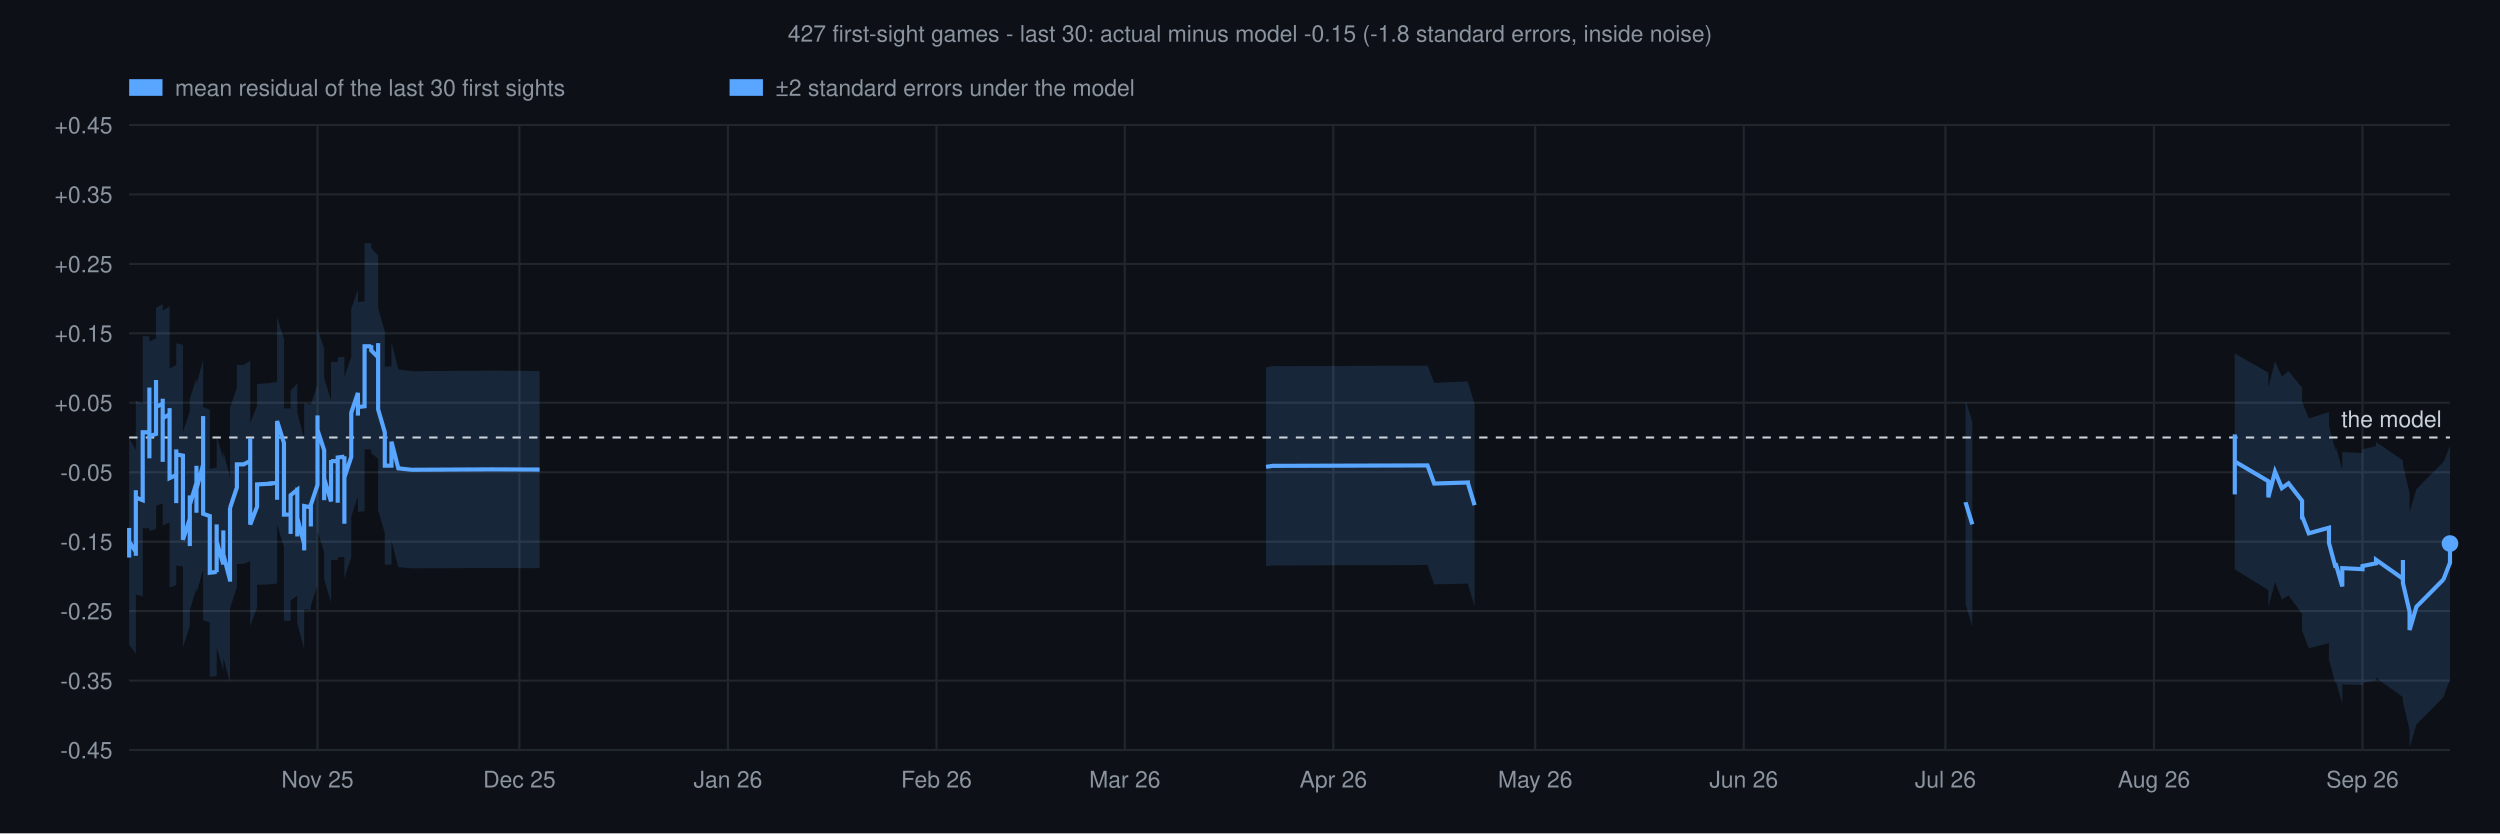
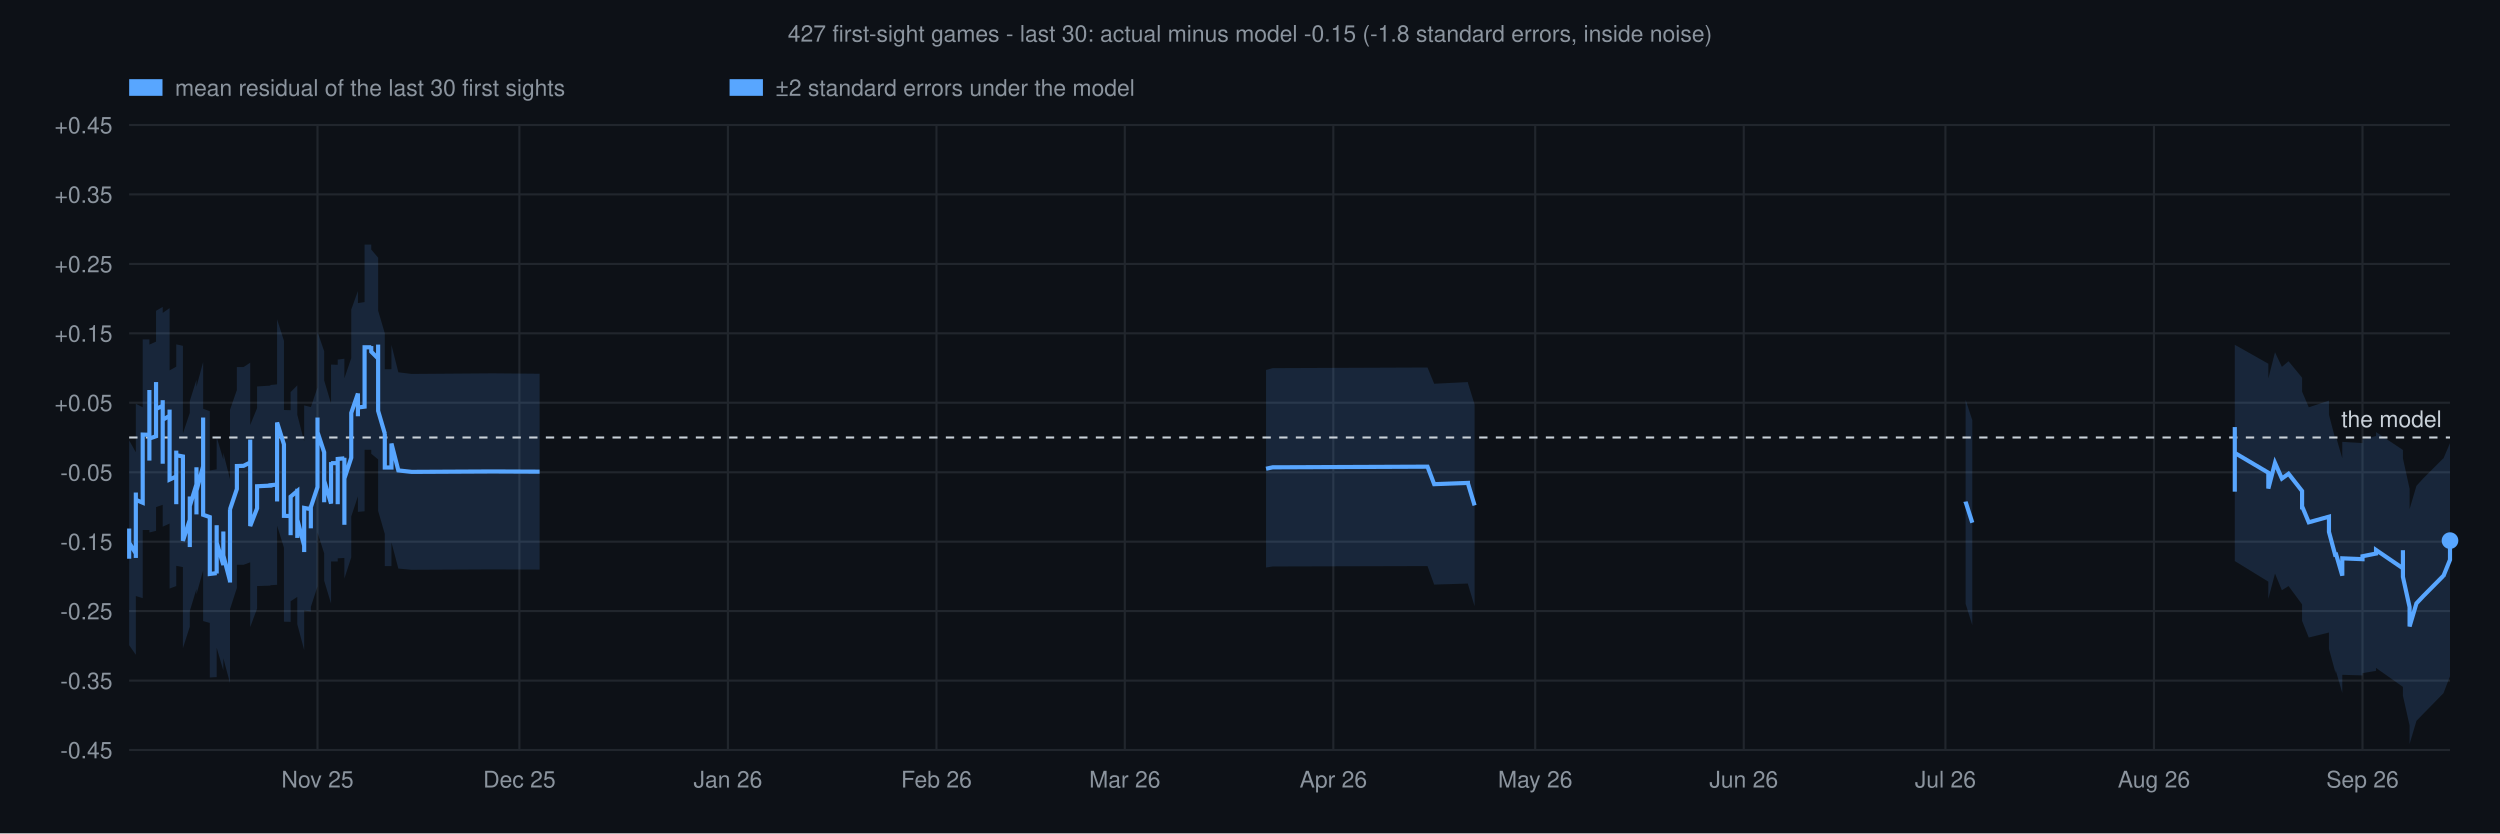
<svg xmlns="http://www.w3.org/2000/svg" viewBox="0 0 1200 400" font-family="Helvetica,sans-serif">
  <rect width="1200" height="400" fill="#0d1117" />
  <text x="600" y="20" text-anchor="middle" font-size="11" fill="#8b949e">427 first-sight games - last 30: actual minus model -0.15 (-1.8 standard errors, inside noise)</text>
  <rect x="62.0" y="38" width="16" height="8" fill="#58a6ff" fill-opacity="1" />
  <text x="84.0" y="46" font-size="11" fill="#8b949e">mean residual of the last 30 first sights</text>
  <rect x="350.2" y="38" width="16" height="8" fill="#58a6ff" fill-opacity="1" />
  <text x="372.2" y="46" font-size="11" fill="#8b949e">±2 standard errors under the model</text>
  <line x1="62" y1="360.0" x2="1176" y2="360.0" stroke="#21262d" stroke-width="1" />
  <text x="54" y="364.0" text-anchor="end" font-size="11" fill="#8b949e">-0.45</text>
  <line x1="62" y1="326.7" x2="1176" y2="326.7" stroke="#21262d" stroke-width="1" />
  <text x="54" y="330.7" text-anchor="end" font-size="11" fill="#8b949e">-0.35</text>
  <line x1="62" y1="293.3" x2="1176" y2="293.3" stroke="#21262d" stroke-width="1" />
  <text x="54" y="297.3" text-anchor="end" font-size="11" fill="#8b949e">-0.25</text>
  <line x1="62" y1="260.0" x2="1176" y2="260.0" stroke="#21262d" stroke-width="1" />
  <text x="54" y="264.0" text-anchor="end" font-size="11" fill="#8b949e">-0.15</text>
  <line x1="62" y1="226.7" x2="1176" y2="226.7" stroke="#21262d" stroke-width="1" />
  <text x="54" y="230.7" text-anchor="end" font-size="11" fill="#8b949e">-0.05</text>
  <line x1="62" y1="193.3" x2="1176" y2="193.3" stroke="#21262d" stroke-width="1" />
  <text x="54" y="197.3" text-anchor="end" font-size="11" fill="#8b949e">+0.05</text>
  <line x1="62" y1="160.0" x2="1176" y2="160.0" stroke="#21262d" stroke-width="1" />
  <text x="54" y="164.0" text-anchor="end" font-size="11" fill="#8b949e">+0.15</text>
  <line x1="62" y1="126.7" x2="1176" y2="126.7" stroke="#21262d" stroke-width="1" />
  <text x="54" y="130.7" text-anchor="end" font-size="11" fill="#8b949e">+0.25</text>
  <line x1="62" y1="93.3" x2="1176" y2="93.3" stroke="#21262d" stroke-width="1" />
  <text x="54" y="97.3" text-anchor="end" font-size="11" fill="#8b949e">+0.35</text>
  <line x1="62" y1="60.0" x2="1176" y2="60.0" stroke="#21262d" stroke-width="1" />
  <text x="54" y="64.0" text-anchor="end" font-size="11" fill="#8b949e">+0.45</text>
  <line x1="152.4" y1="60" x2="152.4" y2="360" stroke="#21262d" stroke-width="1" />
  <text x="152.4" y="378" text-anchor="middle" font-size="11" fill="#8b949e">Nov 25</text>
  <line x1="249.3" y1="60" x2="249.3" y2="360" stroke="#21262d" stroke-width="1" />
  <text x="249.3" y="378" text-anchor="middle" font-size="11" fill="#8b949e">Dec 25</text>
  <line x1="349.4" y1="60" x2="349.4" y2="360" stroke="#21262d" stroke-width="1" />
  <text x="349.4" y="378" text-anchor="middle" font-size="11" fill="#8b949e">Jan 26</text>
  <line x1="449.5" y1="60" x2="449.5" y2="360" stroke="#21262d" stroke-width="1" />
  <text x="449.5" y="378" text-anchor="middle" font-size="11" fill="#8b949e">Feb 26</text>
  <line x1="539.9" y1="60" x2="539.9" y2="360" stroke="#21262d" stroke-width="1" />
  <text x="539.9" y="378" text-anchor="middle" font-size="11" fill="#8b949e">Mar 26</text>
  <line x1="640.0" y1="60" x2="640.0" y2="360" stroke="#21262d" stroke-width="1" />
  <text x="640.0" y="378" text-anchor="middle" font-size="11" fill="#8b949e">Apr 26</text>
  <line x1="736.9" y1="60" x2="736.9" y2="360" stroke="#21262d" stroke-width="1" />
  <text x="736.9" y="378" text-anchor="middle" font-size="11" fill="#8b949e">May 26</text>
  <line x1="837.0" y1="60" x2="837.0" y2="360" stroke="#21262d" stroke-width="1" />
  <text x="837.0" y="378" text-anchor="middle" font-size="11" fill="#8b949e">Jun 26</text>
  <line x1="933.8" y1="60" x2="933.8" y2="360" stroke="#21262d" stroke-width="1" />
  <text x="933.8" y="378" text-anchor="middle" font-size="11" fill="#8b949e">Jul 26</text>
  <line x1="1033.9" y1="60" x2="1033.9" y2="360" stroke="#21262d" stroke-width="1" />
  <text x="1033.9" y="378" text-anchor="middle" font-size="11" fill="#8b949e">Aug 26</text>
  <line x1="1134.0" y1="60" x2="1134.0" y2="360" stroke="#21262d" stroke-width="1" />
  <text x="1134.0" y="378" text-anchor="middle" font-size="11" fill="#8b949e">Sep 26</text>
-   <polygon points="62.0,201.3 62.0,214.9 62.0,206.0 62.0,207.9 62.0,213.2 62.0,217.7 62.0,210.5 65.2,216.0 65.2,217.3 65.2,209.7 65.2,199.0 65.2,202.2 65.2,209.1 65.2,208.5 65.2,218.8 65.2,207.8 65.2,197.0 65.2,187.9 65.2,189.8 65.2,190.1 65.2,192.3 68.5,193.9 68.5,185.1 68.5,173.3 68.5,173.3 68.5,173.3 68.5,173.5 68.5,173.4 68.5,173.0 68.5,172.4 68.5,172.3 68.5,161.4 71.7,161.4 71.7,150.9 71.7,140.1 71.7,140.2 71.7,150.7 71.7,150.0 71.7,149.9 71.7,150.5 71.7,151.8 71.7,152.0 71.7,152.5 71.7,163.8 71.7,153.3 71.7,153.7 71.7,153.5 71.7,153.2 71.7,152.9 71.7,152.8 71.7,141.6 71.7,151.1 71.7,150.9 71.7,151.1 71.7,151.1 71.7,151.1 71.7,151.4 71.7,151.4 71.7,162.6 71.7,162.9 71.7,162.8 71.7,174.2 71.7,174.1 71.7,174.4 71.7,174.1 71.7,174.1 71.7,163.8 71.7,163.9 74.9,162.5 74.9,162.1 74.9,162.1 74.9,162.1 74.9,150.6 74.9,136.3 74.9,135.8 74.9,144.8 74.9,144.6 74.9,141.5 74.9,141.8 74.9,147.2 74.9,147.2 74.9,137.2 74.9,147.8 78.1,146.0 78.1,155.3 78.1,154.2 78.1,163.6 78.1,172.6 78.1,159.3 78.1,157.4 78.1,156.6 78.1,142.8 78.1,140.7 78.1,140.3 78.1,149.2 81.4,147.0 81.4,146.4 81.4,143.5 81.4,155.6 81.4,156.3 81.4,154.2 81.4,153.3 81.4,162.6 81.4,177.0 84.6,175.2 84.6,162.8 84.6,173.2 84.6,176.5 84.6,183.8 84.6,176.5 84.6,175.9 84.6,185.7 84.6,186.3 84.6,188.2 84.6,179.1 84.6,178.2 84.6,164.8 87.8,165.5 87.8,178.5 87.8,191.7 87.8,203.1 87.8,205.1 87.8,207.0 87.8,207.5 91.1,197.5 91.1,199.8 91.1,199.3 91.1,211.0 91.1,200.2 91.1,198.3 91.1,200.3 91.1,200.0 91.1,198.7 91.1,186.3 91.1,188.0 91.1,191.7 94.3,181.4 94.3,181.4 94.3,173.6 94.3,186.0 94.3,196.3 94.3,187.2 94.3,176.0 94.3,175.5 94.3,182.8 94.3,182.8 94.3,195.7 94.3,184.7 97.5,172.8 97.5,161.4 97.5,149.2 97.5,159.0 97.5,169.6 97.5,173.2 97.5,185.3 97.5,194.4 97.5,195.4 100.7,196.7 100.7,207.6 100.7,209.3 100.7,209.2 100.7,210.6 100.7,213.1 100.7,214.5 100.7,225.0 104.0,224.5 104.0,224.7 104.0,223.9 104.0,224.3 104.0,212.4 104.0,201.5 104.0,209.4 107.2,220.2 107.2,220.0 107.2,212.0 107.2,214.2 107.2,205.1 107.2,205.3 107.2,206.4 107.2,216.7 110.4,229.3 110.4,230.2 110.4,219.6 110.4,215.8 110.4,204.7 110.4,195.6 110.4,195.8 113.7,186.2 113.7,175.5 113.7,175.2 116.9,175.2 120.1,173.2 120.1,162.8 120.1,162.9 120.1,162.3 120.1,171.6 120.1,181.4 120.1,191.5 120.1,189.5 120.1,201.6 120.1,203.0 123.4,194.8 123.4,184.0 123.4,184.9 123.4,184.3 129.8,183.9 129.8,183.7 133.0,183.4 133.0,191.0 133.0,177.6 133.0,163.0 133.0,152.4 136.3,162.8 136.3,173.7 136.3,173.0 136.3,171.2 136.3,171.2 136.3,180.3 136.3,183.9 136.3,184.0 136.3,194.9 136.3,196.0 139.5,196.1 139.5,203.7 139.5,205.0 139.5,204.8 139.5,194.5 139.5,196.3 139.5,198.0 139.5,187.4 142.7,184.2 142.7,184.6 142.7,182.8 142.7,193.1 142.7,194.2 142.7,204.9 142.7,205.3 142.7,206.6 142.7,198.1 146.0,210.8 146.0,214.1 146.0,214.4 146.0,204.2 146.0,193.5 149.2,194.3 149.2,196.3 149.2,195.7 149.2,197.0 149.2,204.2 149.2,204.2 149.2,193.3 149.2,194.2 149.2,194.2 152.4,184.7 152.4,173.7 152.4,164.8 152.4,162.5 152.4,151.5 152.4,158.0 155.6,167.3 155.6,181.1 155.6,180.9 155.6,191.6 155.6,181.4 158.9,192.4 158.9,182.3 158.9,182.2 158.9,182.2 158.9,182.8 158.9,173.1 158.9,173.5 158.9,173.7 162.1,173.8 162.1,184.6 162.1,193.2 162.1,192.7 162.1,192.9 162.1,182.3 162.1,171.6 165.3,171.2 165.3,170.9 165.3,171.1 165.3,181.5 165.3,190.9 165.3,190.7 165.3,190.1 165.3,193.0 165.3,203.0 165.3,196.6 165.3,187.9 165.3,184.6 165.3,181.0 168.6,171.3 168.6,170.8 168.6,166.5 168.6,165.6 168.6,165.6 168.6,165.9 168.6,165.8 168.6,166.1 168.6,166.0 168.6,163.6 168.6,163.5 168.6,148.3 171.8,139.1 171.8,139.2 171.8,139.0 171.8,139.0 171.8,149.9 171.8,146.9 171.8,145.1 175.0,144.6 175.0,133.9 175.0,126.5 175.0,127.0 175.0,127.3 175.0,127.0 175.0,116.8 178.2,116.7 178.2,116.1 178.2,119.0 181.5,122.8 181.5,123.8 181.5,124.0 181.5,116.8 181.5,128.2 181.5,127.0 181.5,136.6 181.5,148.1 184.7,159.1 184.7,158.9 184.7,160.8 184.7,160.7 184.7,165.1 184.7,175.9 184.7,176.0 187.9,175.9 187.9,175.6 187.9,164.3 191.2,177.3 197.6,178.2 236.4,177.9 259.0,178.1 259.0,272.7 236.4,272.6 197.6,272.8 191.2,272.2 187.9,259.6 187.9,270.9 187.9,271.0 184.7,271.0 184.7,271.0 184.7,260.0 184.7,256.9 184.7,256.9 184.7,255.7 184.7,255.8 181.5,244.8 181.5,233.5 181.5,223.2 181.5,223.9 181.5,212.6 181.5,220.8 181.5,220.7 181.5,220.2 178.2,217.5 178.2,215.3 178.2,215.7 175.0,215.7 175.0,226.3 175.0,226.4 175.0,226.3 175.0,226.0 175.0,234.6 175.0,245.4 171.8,245.7 171.8,246.8 171.8,249.0 171.8,238.0 171.8,238.0 171.8,238.1 171.8,238.1 168.6,247.9 168.6,262.1 168.6,262.1 168.6,263.6 168.6,263.7 168.6,263.5 168.6,263.6 168.6,263.4 168.6,263.4 168.6,263.9 168.6,267.0 168.6,267.3 165.3,277.5 165.3,280.0 165.3,282.4 165.3,292.1 165.3,299.7 165.3,289.2 165.3,287.3 165.3,287.6 165.3,287.7 165.3,278.0 165.3,267.3 165.3,267.1 165.3,267.3 162.1,267.5 162.1,278.4 162.1,289.3 162.1,289.2 162.1,289.4 162.1,279.9 162.1,268.9 158.9,268.8 158.9,268.7 158.9,268.5 158.9,278.8 158.9,278.4 158.9,278.5 158.9,278.5 158.9,289.1 155.6,278.0 155.6,288.6 155.6,277.8 155.6,277.9 155.6,265.0 152.4,254.9 152.4,247.3 152.4,258.4 152.4,259.9 152.4,269.7 152.4,280.8 149.2,290.6 149.2,290.6 149.2,290.1 149.2,301.1 149.2,301.1 149.2,294.6 149.2,293.7 149.2,294.0 149.2,292.8 146.0,292.4 146.0,303.3 146.0,313.9 146.0,313.7 146.0,311.4 142.7,299.1 142.7,308.3 142.7,307.5 142.7,307.3 142.7,296.4 142.7,295.8 142.7,285.1 142.7,286.3 142.7,286.0 139.5,288.1 139.5,299.0 139.5,297.9 139.5,296.8 139.5,307.4 139.5,307.6 139.5,306.7 139.5,298.0 136.3,298.0 136.3,297.2 136.3,286.2 136.3,286.2 136.3,281.9 136.3,272.0 136.3,272.0 136.3,273.1 136.3,273.5 136.3,262.5 133.0,251.8 133.0,262.6 133.0,276.1 133.0,288.9 133.0,280.1 129.8,280.3 129.8,280.5 123.4,280.7 123.4,281.0 123.4,280.5 123.4,291.5 120.1,300.5 120.1,299.7 120.1,288.0 120.1,289.2 120.1,278.8 120.1,268.4 120.1,258.4 120.1,258.8 120.1,258.7 120.1,269.4 116.9,270.6 113.7,270.7 113.7,270.8 113.7,281.7 110.4,292.0 110.4,291.9 110.4,301.7 110.4,312.8 110.4,317.3 110.4,328.1 110.4,327.6 107.2,315.6 107.2,304.9 107.2,304.3 107.2,304.2 107.2,314.0 107.2,312.7 107.2,321.5 107.2,321.7 104.0,310.7 104.0,301.8 104.0,312.8 104.0,324.4 104.0,324.2 104.0,324.7 104.0,324.6 100.7,324.8 100.7,314.1 100.7,313.3 100.7,311.5 100.7,310.6 100.7,310.7 100.7,309.7 100.7,298.7 97.5,297.7 97.5,297.1 97.5,287.3 97.5,275.6 97.5,271.3 97.5,260.5 97.5,250.1 97.5,262.0 97.5,273.2 94.3,284.8 94.3,295.8 94.3,283.2 94.3,283.3 94.3,274.8 94.3,275.1 94.3,286.2 94.3,296.0 94.3,285.5 94.3,273.5 94.3,282.2 94.3,282.2 91.1,292.9 91.1,290.4 91.1,289.3 91.1,301.2 91.1,302.1 91.1,302.3 91.1,301.1 91.1,302.2 91.1,313.2 91.1,301.6 91.1,301.9 91.1,300.4 87.8,310.7 87.8,310.5 87.8,309.3 87.8,308.0 87.8,296.6 87.8,284.2 87.8,271.9 84.6,271.4 84.6,284.3 84.6,284.9 84.6,294.8 84.6,293.5 84.6,293.2 84.6,283.0 84.6,283.3 84.6,290.0 84.6,281.6 84.6,279.3 84.6,268.6 84.6,280.8 81.4,282.0 81.4,268.6 81.4,258.7 81.4,259.2 81.4,260.5 81.4,260.1 81.4,248.4 81.4,250.5 81.4,250.8 78.1,252.2 78.1,242.5 78.1,242.7 78.1,244.0 78.1,256.8 78.1,257.3 78.1,258.5 78.1,270.9 78.1,261.1 78.1,251.0 78.1,251.6 78.1,241.6 74.9,242.8 74.9,231.9 74.9,242.3 74.9,242.3 74.9,236.8 74.9,236.7 74.9,238.7 74.9,238.8 74.9,229.0 74.9,229.2 74.9,242.5 74.9,253.8 74.9,253.8 74.9,253.8 74.9,254.0 71.7,254.8 71.7,254.8 71.7,265.4 71.7,265.5 71.7,265.6 71.7,265.4 71.7,265.5 71.7,254.2 71.7,254.3 71.7,254.1 71.7,242.9 71.7,243.0 71.7,242.8 71.7,242.8 71.7,242.8 71.7,242.7 71.7,242.8 71.7,232.6 71.7,243.8 71.7,243.9 71.7,244.0 71.7,244.2 71.7,244.3 71.7,244.0 71.7,254.9 71.7,243.6 71.7,243.4 71.7,243.3 71.7,242.5 71.7,242.3 71.7,242.3 71.7,242.6 71.7,231.9 71.7,231.8 71.7,242.8 71.7,253.6 68.5,253.5 68.5,264.6 68.5,264.6 68.5,264.9 68.5,265.1 68.5,265.2 68.5,265.1 68.5,265.0 68.5,265.1 68.5,276.5 68.5,286.3 65.2,285.3 65.2,284.0 65.2,283.8 65.2,282.7 65.2,292.6 65.2,303.6 65.2,314.7 65.2,304.0 65.2,304.3 65.2,297.4 65.2,295.2 65.2,306.0 65.2,314.5 65.2,313.8 62.0,309.4 62.0,317.6 62.0,314.3 62.0,309.9 62.0,308.6 62.0,318.3 62.0,305.6" fill="#58a6ff" fill-opacity="0.15" />
-   <polygon points="607.7,176.4 610.9,175.7 614.2,175.8 685.2,175.5 688.4,183.8 704.6,183.1 704.6,183.2 704.6,183.5 707.8,193.9 707.8,291.0 704.6,280.3 704.6,280.1 704.6,280.1 688.4,280.5 685.2,271.2 614.2,271.4 610.9,271.4 607.7,271.8" fill="#58a6ff" fill-opacity="0.15" />
-   <polygon points="943.5,192.6 943.5,192.3 946.7,202.6 946.7,300.8 943.5,290.1 943.5,290.3" fill="#58a6ff" fill-opacity="0.15" />
-   <polygon points="1072.7,187.8 1072.7,184.4 1072.7,183.0 1072.7,172.9 1072.7,157.2 1072.7,159.0 1072.7,169.7 1088.8,178.9 1088.8,186.0 1092.0,173.5 1095.3,180.8 1098.5,178.2 1105.0,186.1 1105.0,194.6 1105.0,192.9 1108.2,200.9 1117.9,197.8 1117.9,204.7 1121.1,216.7 1121.1,216.6 1121.1,214.2 1124.3,225.3 1124.3,217.0 1134.0,217.5 1134.0,215.7 1140.5,214.1 1140.5,212.2 1153.4,221.0 1153.4,218.8 1153.4,211.5 1153.4,214.1 1153.4,215.9 1153.4,215.9 1153.4,222.9 1156.6,236.9 1156.6,246.0 1159.9,234.9 1163.1,231.5 1172.8,221.8 1172.8,222.0 1176.0,214.1 1176.0,213.4 1176.0,205.3 1176.0,316.5 1176.0,325.4 1176.0,326.1 1172.8,334.7 1172.8,334.6 1163.1,344.5 1159.9,347.6 1156.6,358.7 1156.6,350.4 1153.4,336.8 1153.4,329.9 1153.4,329.9 1153.4,328.3 1153.4,326.2 1153.4,333.0 1153.4,334.6 1140.5,325.3 1140.5,326.6 1134.0,327.7 1134.0,328.8 1124.3,328.5 1124.3,337.7 1121.1,326.6 1121.1,328.2 1121.1,328.3 1117.9,316.6 1117.9,308.7 1108.2,311.1 1105.0,302.5 1105.0,303.9 1105.0,294.6 1098.5,285.8 1095.3,287.7 1092.0,279.3 1088.8,291.4 1088.8,283.2 1072.7,273.3 1072.7,262.4 1072.7,259.7 1072.7,274.3 1072.7,283.3 1072.7,284.3 1072.7,286.9" fill="#58a6ff" fill-opacity="0.15" />
+   <polygon points="62.0,201.8 62.0,215.4 62.0,206.6 62.0,208.4 62.0,214.0 62.0,218.5 62.0,211.4 65.2,217.1 65.2,218.4 65.2,210.9 65.2,200.2 65.2,203.4 65.2,210.5 65.2,209.8 65.2,220.2 65.2,209.2 65.2,198.3 65.2,189.3 65.2,191.2 65.2,191.5 65.2,193.8 68.5,195.5 68.5,186.7 68.5,174.9 68.5,174.8 68.5,174.9 68.5,175.1 68.5,175.0 68.5,174.5 68.5,173.9 68.5,173.9 68.5,162.9 71.7,162.9 71.7,152.5 71.7,141.7 71.7,141.7 71.7,152.2 71.7,151.6 71.7,151.5 71.7,152.0 71.7,153.3 71.7,153.6 71.7,154.1 71.7,165.4 71.7,154.9 71.7,155.3 71.7,155.1 71.7,154.8 71.7,154.5 71.7,154.4 71.7,143.2 71.7,152.7 71.7,152.5 71.7,152.7 71.7,152.6 71.7,152.7 71.7,153.0 71.7,152.9 71.7,164.1 71.7,164.5 71.7,164.4 71.7,175.7 71.7,175.7 71.7,175.9 71.7,175.7 71.7,175.7 71.7,165.4 71.7,165.4 74.9,164.0 74.9,163.6 74.9,163.6 74.9,163.6 74.9,152.1 74.9,137.7 74.9,137.2 74.9,146.1 74.9,145.9 74.9,142.8 74.9,143.1 74.9,148.5 74.9,148.5 74.9,138.5 74.9,149.2 78.1,147.3 78.1,156.5 78.1,155.4 78.1,164.8 78.1,173.7 78.1,160.4 78.1,158.4 78.1,157.6 78.1,143.7 78.1,141.7 78.1,141.2 78.1,150.2 81.4,147.9 81.4,147.3 81.4,144.3 81.4,156.5 81.4,157.2 81.4,155.0 81.4,154.1 81.4,163.3 81.4,177.8 84.6,176.0 84.6,163.5 84.6,174.0 84.6,177.2 84.6,184.5 84.6,177.1 84.6,176.5 84.6,186.3 84.6,186.8 84.6,188.8 84.6,179.8 84.6,178.8 84.6,165.3 87.8,166.0 87.8,179.1 87.8,192.3 87.8,203.8 87.8,205.8 87.8,207.7 87.8,208.1 91.1,198.2 91.1,200.5 91.1,200.1 91.1,211.7 91.1,200.9 91.1,199.0 91.1,201.0 91.1,200.7 91.1,199.4 91.1,187.0 91.1,188.7 91.1,192.5 94.3,182.3 94.3,182.2 94.3,174.6 94.3,187.0 94.3,197.3 94.3,188.2 94.3,177.0 94.3,176.5 94.3,183.8 94.3,183.7 94.3,196.7 94.3,185.7 97.5,173.8 97.5,162.4 97.5,150.2 97.5,160.0 97.5,170.6 97.5,174.0 97.5,186.1 97.5,195.2 97.5,196.2 100.7,197.4 100.7,208.4 100.7,210.0 100.7,209.9 100.7,211.3 100.7,213.9 100.7,215.3 100.7,225.8 104.0,225.3 104.0,225.5 104.0,224.6 104.0,225.1 104.0,213.1 104.0,202.1 104.0,209.8 107.2,220.6 107.2,220.4 107.2,212.5 107.2,214.8 107.2,205.7 107.2,206.0 107.2,207.1 107.2,217.4 110.4,230.0 110.4,230.9 110.4,220.3 110.4,216.6 110.4,205.5 110.4,196.5 110.4,196.7 113.7,187.2 113.7,176.5 113.7,176.2 116.9,176.2 120.1,174.1 120.1,163.8 120.1,163.9 120.1,163.2 120.1,172.5 120.1,182.2 120.1,192.3 120.1,190.3 120.1,202.5 120.1,204.0 123.4,195.9 123.4,185.1 123.4,186.0 123.4,185.5 129.8,185.1 129.8,184.8 133.0,184.5 133.0,192.0 133.0,178.6 133.0,164.0 133.0,153.3 136.3,163.6 136.3,174.6 136.3,173.9 136.3,172.1 136.3,172.0 136.3,181.1 136.3,184.6 136.3,184.7 136.3,195.6 136.3,196.8 139.5,196.9 139.5,204.4 139.5,205.8 139.5,205.7 139.5,195.3 139.5,197.2 139.5,198.9 139.5,188.2 142.7,185.0 142.7,185.5 142.7,183.7 142.7,194.0 142.7,195.1 142.7,205.7 142.7,206.2 142.7,207.6 142.7,199.1 146.0,211.9 146.0,215.1 146.0,215.6 146.0,205.3 146.0,194.6 149.2,195.4 149.2,197.4 149.2,196.9 149.2,198.3 149.2,205.5 149.2,205.5 149.2,194.6 149.2,195.5 149.2,195.5 152.4,186.0 152.4,175.1 152.4,166.2 152.4,163.9 152.4,152.8 152.4,159.3 155.6,168.6 155.6,182.5 155.6,182.2 155.6,192.9 155.6,182.6 158.9,193.7 158.9,183.5 158.9,183.5 158.9,183.4 158.9,184.1 158.9,174.4 158.9,174.8 158.9,175.0 162.1,175.1 162.1,185.9 162.1,194.2 162.1,193.7 162.1,193.9 162.1,183.3 162.1,172.6 165.3,172.2 165.3,171.9 165.3,172.1 165.3,182.5 165.3,191.6 165.3,191.4 165.3,190.8 165.3,193.8 165.3,203.8 165.3,197.5 165.3,188.8 165.3,185.3 165.3,181.6 168.6,171.9 168.6,171.5 168.6,167.1 168.6,166.2 168.6,166.2 168.6,166.5 168.6,166.4 168.6,166.7 168.6,166.6 168.6,164.1 168.6,164.0 168.6,148.6 171.8,139.7 171.8,139.8 171.8,139.5 171.8,139.5 171.8,150.5 171.8,147.3 171.8,145.5 175.0,145.0 175.0,134.3 175.0,127.2 175.0,127.7 175.0,127.9 175.0,127.7 175.0,117.4 178.2,117.4 178.2,116.7 178.2,119.8 181.5,123.7 181.5,124.8 181.5,125.0 181.5,117.8 181.5,129.2 181.5,128.0 181.5,137.6 181.5,149.1 184.7,160.0 184.7,159.8 184.7,161.8 184.7,161.8 184.7,166.3 184.7,177.1 184.7,177.2 187.9,177.2 187.9,176.9 187.9,165.6 191.2,178.7 197.6,179.5 236.4,179.2 259.0,179.4 259.0,273.4 236.4,273.3 197.6,273.5 191.2,272.9 187.9,260.3 187.9,271.5 187.9,271.7 184.7,271.7 184.7,271.6 184.7,260.7 184.7,257.4 184.7,257.4 184.7,256.2 184.7,256.3 181.5,245.2 181.5,233.9 181.5,223.7 181.5,224.4 181.5,213.1 181.5,221.2 181.5,221.1 181.5,220.5 178.2,217.8 178.2,215.5 178.2,215.9 175.0,215.9 175.0,226.5 175.0,226.6 175.0,226.5 175.0,226.2 175.0,234.6 175.0,245.4 171.8,245.7 171.8,246.9 171.8,249.1 171.8,238.1 171.8,238.1 171.8,238.2 171.8,238.2 168.6,247.9 168.6,262.2 168.6,262.3 168.6,263.8 168.6,263.8 168.6,263.7 168.6,263.7 168.6,263.6 168.6,263.6 168.6,264.0 168.6,267.2 168.6,267.5 165.3,277.7 165.3,280.3 165.3,282.7 165.3,292.5 165.3,300.0 165.3,289.5 165.3,287.6 165.3,287.9 165.3,288.0 165.3,278.5 165.3,267.8 165.3,267.6 165.3,267.8 162.1,268.0 162.1,278.9 162.1,289.8 162.1,289.6 162.1,289.9 162.1,280.5 162.1,269.5 158.9,269.5 158.9,269.4 158.9,269.2 158.9,279.5 158.9,279.1 158.9,279.1 158.9,279.2 158.9,289.7 155.6,278.7 155.6,289.3 155.6,278.5 155.6,278.6 155.6,265.6 152.4,255.6 152.4,248.1 152.4,259.1 152.4,260.7 152.4,270.5 152.4,281.5 149.2,291.3 149.2,291.3 149.2,290.8 149.2,301.8 149.2,301.8 149.2,295.2 149.2,294.4 149.2,294.7 149.2,293.5 146.0,293.0 146.0,303.9 146.0,314.5 146.0,314.3 146.0,312.0 142.7,299.6 142.7,308.8 142.7,308.0 142.7,307.8 142.7,296.9 142.7,296.3 142.7,285.6 142.7,286.7 142.7,286.5 139.5,288.6 139.5,299.5 139.5,298.4 139.5,297.3 139.5,307.9 139.5,308.0 139.5,307.1 139.5,298.5 136.3,298.4 136.3,297.6 136.3,286.6 136.3,286.6 136.3,282.3 136.3,272.4 136.3,272.5 136.3,273.6 136.3,274.0 136.3,262.9 133.0,252.3 133.0,263.1 133.0,276.7 133.0,289.4 133.0,280.7 129.8,280.9 129.8,281.1 123.4,281.3 123.4,281.6 123.4,281.1 123.4,292.1 120.1,301.0 120.1,300.2 120.1,288.4 120.1,289.6 120.1,279.1 120.1,268.8 120.1,258.8 120.1,259.2 120.1,259.2 120.1,269.9 116.9,271.1 113.7,271.1 113.7,271.3 113.7,282.2 110.4,292.4 110.4,292.3 110.4,302.1 110.4,313.2 110.4,317.6 110.4,328.4 110.4,327.9 107.2,315.9 107.2,305.2 107.2,304.6 107.2,304.5 107.2,314.3 107.2,312.9 107.2,321.7 107.2,321.8 104.0,310.9 104.0,302.1 104.0,313.2 104.0,324.8 104.0,324.6 104.0,325.1 104.0,325.0 100.7,325.2 100.7,314.5 100.7,313.7 100.7,311.9 100.7,311.0 100.7,311.1 100.7,310.1 100.7,299.0 97.5,298.1 97.5,297.5 97.5,287.7 97.5,276.1 97.5,271.8 97.5,261.0 97.5,250.7 97.5,262.5 97.5,273.8 94.3,285.3 94.3,296.3 94.3,283.7 94.3,283.8 94.3,275.3 94.3,275.6 94.3,286.7 94.3,296.6 94.3,286.0 94.3,274.0 94.3,282.7 94.3,282.7 91.1,293.3 91.1,290.7 91.1,289.6 91.1,301.5 91.1,302.5 91.1,302.7 91.1,301.5 91.1,302.6 91.1,313.5 91.1,302.0 91.1,302.2 91.1,300.8 87.8,311.1 87.8,310.8 87.8,309.6 87.8,308.3 87.8,297.0 87.8,284.6 87.8,272.2 84.6,271.6 84.6,284.7 84.6,285.3 84.6,295.1 84.6,293.9 84.6,293.5 84.6,283.3 84.6,283.7 84.6,290.4 84.6,282.0 84.6,279.8 84.6,269.1 84.6,281.3 81.4,282.5 81.4,269.0 81.4,259.1 81.4,259.7 81.4,261.0 81.4,260.6 81.4,248.9 81.4,251.0 81.4,251.3 78.1,252.8 78.1,243.0 78.1,243.3 78.1,244.5 78.1,257.4 78.1,257.8 78.1,259.1 78.1,271.5 78.1,261.8 78.1,251.6 78.1,252.3 78.1,242.3 74.9,243.4 74.9,232.6 74.9,243.0 74.9,243.0 74.9,237.5 74.9,237.3 74.9,239.4 74.9,239.5 74.9,229.7 74.9,230.0 74.9,243.3 74.9,254.5 74.9,254.6 74.9,254.5 74.9,254.8 71.7,255.6 71.7,255.6 71.7,266.2 71.7,266.2 71.7,266.3 71.7,266.2 71.7,266.2 71.7,255.0 71.7,255.1 71.7,254.9 71.7,243.7 71.7,243.8 71.7,243.6 71.7,243.6 71.7,243.6 71.7,243.5 71.7,243.6 71.7,233.4 71.7,244.6 71.7,244.7 71.7,244.8 71.7,245.0 71.7,245.1 71.7,244.8 71.7,255.7 71.7,244.5 71.7,244.2 71.7,244.1 71.7,243.4 71.7,243.1 71.7,243.1 71.7,243.4 71.7,232.7 71.7,232.6 71.7,243.6 71.7,254.4 68.5,254.4 68.5,265.4 68.5,265.4 68.5,265.7 68.5,265.9 68.5,266.0 68.5,265.9 68.5,265.9 68.5,265.9 68.5,277.3 68.5,287.1 65.2,286.1 65.2,284.8 65.2,284.6 65.2,283.5 65.2,293.4 65.2,304.3 65.2,315.4 65.2,304.7 65.2,305.0 65.2,298.0 65.2,295.7 65.2,306.5 65.2,315.0 65.2,314.3 62.0,309.7 62.0,317.9 62.0,314.4 62.0,310.0 62.0,308.6 62.0,318.3 62.0,305.6" fill="#58a6ff" fill-opacity="0.15" />
+   <polygon points="607.7,177.6 610.9,176.7 614.2,176.7 685.2,176.4 688.4,184.2 704.6,183.4 704.6,183.5 704.6,183.8 707.8,194.1 707.8,291.0 704.6,280.3 704.6,280.2 704.6,280.1 688.4,280.6 685.2,271.7 614.2,271.9 610.9,271.9 607.7,272.4" fill="#58a6ff" fill-opacity="0.15" />
+   <polygon points="943.5,192.6 943.5,191.9 946.7,201.7 946.7,300.1 943.5,289.8 943.5,290.2" fill="#58a6ff" fill-opacity="0.15" />
+   <polygon points="1072.7,186.3 1072.7,182.5 1072.7,180.7 1072.7,170.0 1072.7,153.6 1072.7,154.7 1072.7,165.5 1088.8,174.6 1088.8,181.7 1092.0,169.1 1095.3,176.1 1098.5,173.4 1105.0,181.3 1105.0,189.7 1105.0,188.0 1108.2,195.5 1117.9,192.3 1117.9,199.1 1121.1,211.3 1121.1,211.4 1121.1,209.0 1124.3,220.0 1124.3,212.1 1134.0,212.7 1134.0,210.9 1140.5,209.3 1140.5,207.4 1153.4,216.0 1153.4,213.5 1153.4,206.7 1153.4,209.8 1153.4,212.0 1153.4,212.4 1153.4,220.0 1156.6,234.6 1156.6,244.4 1159.9,233.2 1163.1,229.7 1172.8,220.0 1172.8,220.2 1176.0,212.7 1176.0,211.9 1176.0,203.9 1176.0,315.1 1176.0,324.0 1176.0,324.6 1172.8,332.9 1172.8,332.8 1163.1,342.7 1159.9,346.0 1156.6,357.1 1156.6,348.2 1153.4,333.9 1153.4,326.3 1153.4,326.0 1153.4,323.9 1153.4,321.4 1153.4,327.9 1153.4,329.7 1140.5,320.6 1140.5,322.0 1134.0,323.1 1134.0,324.2 1124.3,323.9 1124.3,332.6 1121.1,321.6 1121.1,323.3 1121.1,323.2 1117.9,311.4 1117.9,303.6 1108.2,306.0 1105.0,298.0 1105.0,299.3 1105.0,290.1 1098.5,281.3 1095.3,283.3 1092.0,275.3 1088.8,287.4 1088.8,279.2 1072.7,269.3 1072.7,258.4 1072.7,256.3 1072.7,271.7 1072.7,281.3 1072.7,282.6 1072.7,285.8" fill="#58a6ff" fill-opacity="0.15" />
  <line x1="62" y1="210.0" x2="1176" y2="210.0" stroke="#c9d1d9" stroke-width="1" stroke-dasharray="4 4" />
  <text x="1172" y="205.0" text-anchor="end" font-size="11" fill="#c9d1d9">the model</text>
-   <polyline points="62.0,253.4 62.0,266.6 62.0,257.3 62.0,258.9 62.0,263.7 62.0,267.6 62.0,259.9 65.2,264.9 65.2,265.9 65.2,257.9 65.2,247.1 65.2,249.8 65.2,256.7 65.2,256.2 65.2,266.8 65.2,255.7 65.2,244.8 65.2,235.3 65.2,236.8 65.2,237.0 65.2,238.8 68.5,240.1 68.5,230.8 68.5,219.2 68.5,219.1 68.5,219.2 68.5,219.4 68.5,219.3 68.5,219.0 68.5,218.5 68.5,218.5 68.5,207.5 71.7,207.5 71.7,196.9 71.7,186.0 71.7,186.0 71.7,196.7 71.7,196.2 71.7,196.1 71.7,196.5 71.7,197.5 71.7,197.7 71.7,198.1 71.7,209.4 71.7,198.7 71.7,199.0 71.7,198.9 71.7,198.6 71.7,198.4 71.7,198.3 71.7,187.1 71.7,197.0 71.7,196.8 71.7,197.0 71.7,196.9 71.7,197.0 71.7,197.2 71.7,197.2 71.7,208.3 71.7,208.6 71.7,208.5 71.7,219.8 71.7,219.8 71.7,220.0 71.7,219.8 71.7,219.8 71.7,209.3 71.7,209.4 74.9,208.3 74.9,207.9 74.9,208.0 74.9,207.9 74.9,196.6 74.9,182.8 74.9,182.4 74.9,191.8 74.9,191.6 74.9,189.1 74.9,189.3 74.9,194.8 74.9,194.8 74.9,184.5 74.9,195.3 78.1,193.8 78.1,203.4 78.1,202.6 78.1,212.4 78.1,221.7 78.1,208.9 78.1,207.3 78.1,206.7 78.1,193.4 78.1,191.7 78.1,191.4 78.1,200.7 81.4,198.9 81.4,198.4 81.4,195.9 81.4,207.9 81.4,208.4 81.4,206.7 81.4,206.0 81.4,215.6 81.4,229.5 84.6,228.0 84.6,215.7 84.6,226.3 84.6,229.0 84.6,236.9 84.6,229.9 84.6,229.4 84.6,239.5 84.6,239.9 84.6,241.5 84.6,232.0 84.6,231.2 84.6,218.1 87.8,218.7 87.8,231.4 87.8,244.2 87.8,255.6 87.8,257.2 87.8,258.7 87.8,259.1 91.1,249.0 91.1,250.8 91.1,250.4 91.1,262.1 91.1,251.2 91.1,249.7 91.1,251.3 91.1,251.0 91.1,249.9 91.1,237.8 91.1,239.2 91.1,242.3 94.3,231.8 94.3,231.8 94.3,223.6 94.3,235.7 94.3,246.1 94.3,236.7 94.3,225.6 94.3,225.1 94.3,233.1 94.3,233.0 94.3,245.7 94.3,234.7 97.5,223.0 97.5,211.7 97.5,199.7 97.5,209.8 97.5,220.4 97.5,224.4 97.5,236.3 97.5,245.8 97.5,246.6 100.7,247.7 100.7,258.7 100.7,260.0 100.7,259.9 100.7,261.0 100.7,263.2 100.7,264.3 100.7,274.9 104.0,274.5 104.0,274.7 104.0,274.0 104.0,274.4 104.0,262.6 104.0,251.7 104.0,260.0 107.2,270.9 107.2,270.7 107.2,262.3 107.2,264.1 107.2,254.6 107.2,254.8 107.2,255.6 107.2,266.1 110.4,278.4 110.4,279.2 110.4,268.4 110.4,264.3 110.4,253.2 110.4,243.8 110.4,243.9 113.7,234.0 113.7,223.2 113.7,222.9 116.9,222.9 120.1,221.3 120.1,210.8 120.1,210.8 120.1,210.3 120.1,220.0 120.1,230.1 120.1,240.4 120.1,238.8 120.1,250.7 120.1,251.8 123.4,243.2 123.4,232.2 123.4,233.0 123.4,232.5 129.8,232.2 129.8,232.0 133.0,231.8 133.0,239.9 133.0,226.9 133.0,212.8 133.0,202.1 136.3,212.6 136.3,223.6 136.3,223.1 136.3,221.6 136.3,221.6 136.3,231.1 136.3,235.0 136.3,235.1 136.3,246.1 136.3,247.0 139.5,247.0 139.5,255.2 139.5,256.3 139.5,256.1 139.5,245.6 139.5,247.1 139.5,248.5 139.5,237.7 142.7,235.1 142.7,235.4 142.7,234.0 142.7,244.5 142.7,245.3 142.7,256.1 142.7,256.4 142.7,257.5 142.7,248.6 146.0,261.1 146.0,263.9 146.0,264.2 146.0,253.7 146.0,242.9 149.2,243.5 149.2,245.1 149.2,244.7 149.2,245.8 149.2,252.7 149.2,252.7 149.2,241.7 149.2,242.4 149.2,242.4 152.4,232.7 152.4,221.7 152.4,212.4 152.4,210.5 152.4,199.4 152.4,206.4 155.6,216.1 155.6,229.5 155.6,229.3 155.6,240.1 155.6,229.7 158.9,240.7 158.9,230.4 158.9,230.4 158.9,230.3 158.9,230.8 158.9,220.8 158.9,221.1 158.9,221.3 162.1,221.4 162.1,232.3 162.1,241.3 162.1,240.9 162.1,241.1 162.1,230.4 162.1,219.6 165.3,219.2 165.3,219.0 165.3,219.2 165.3,229.8 165.3,239.3 165.3,239.2 165.3,238.7 165.3,241.1 165.3,251.4 165.3,244.3 165.3,235.1 165.3,232.3 165.3,229.2 168.6,219.3 168.6,218.9 168.6,215.2 168.6,214.5 168.6,214.5 168.6,214.7 168.6,214.7 168.6,214.9 168.6,214.8 168.6,212.9 168.6,212.8 168.6,198.1 171.8,188.6 171.8,188.7 171.8,188.5 171.8,188.5 171.8,199.5 171.8,196.9 171.8,195.4 175.0,195.0 175.0,184.2 175.0,176.2 175.0,176.6 175.0,176.9 175.0,176.6 175.0,166.2 178.2,166.2 178.2,165.7 178.2,168.2 181.5,171.5 181.5,172.3 181.5,172.4 181.5,164.7 181.5,176.1 181.5,175.1 181.5,185.0 181.5,196.5 184.7,207.5 184.7,207.3 184.7,208.9 184.7,208.8 184.7,212.6 184.7,223.4 184.7,223.5 187.9,223.5 187.9,223.2 187.9,212.0 191.2,224.8 197.6,225.5 236.4,225.3 259.0,225.4" fill="none" stroke="#58a6ff" stroke-width="2" />
-   <polyline points="607.7,224.1 610.9,223.6 614.2,223.6 685.2,223.4 688.4,232.1 704.6,231.6 704.6,231.7 704.6,231.9 707.8,242.5" fill="none" stroke="#58a6ff" stroke-width="2" />
-   <polyline points="943.5,241.5 943.5,241.2 946.7,251.7" fill="none" stroke="#58a6ff" stroke-width="2" />
-   <polyline points="1072.7,237.3 1072.7,234.3 1072.7,233.2 1072.7,223.6 1072.7,208.5 1072.7,210.7 1072.7,221.5 1088.8,231.0 1088.8,238.7 1092.0,226.4 1095.3,234.3 1098.5,232.0 1105.0,240.4 1105.0,249.3 1105.0,247.7 1108.2,256.0 1117.9,253.3 1117.9,260.6 1121.1,272.5 1121.1,272.4 1121.1,270.4 1124.3,281.5 1124.3,272.7 1134.0,273.2 1134.0,271.7 1140.5,270.4 1140.5,268.7 1153.4,277.8 1153.4,275.9 1153.4,268.8 1153.4,271.2 1153.4,272.9 1153.4,272.9 1153.4,279.9 1156.6,293.6 1156.6,302.4 1159.9,291.2 1163.1,288.0 1172.8,278.2 1172.8,278.3 1176.0,270.1 1176.0,269.4 1176.0,260.9" fill="none" stroke="#58a6ff" stroke-width="2" />
-   <circle cx="1176.0" cy="260.9" r="4" fill="#58a6ff" />
+   <polyline points="62.0,253.7 62.0,266.9 62.0,257.6 62.0,259.2 62.0,264.2 62.0,268.2 62.0,260.5 65.2,265.7 65.2,266.7 65.2,258.7 65.2,247.9 65.2,250.7 65.2,257.8 65.2,257.3 65.2,267.8 65.2,256.8 65.2,245.9 65.2,236.4 65.2,237.9 65.2,238.2 65.2,239.9 68.5,241.3 68.5,232.0 68.5,220.4 68.5,220.3 68.5,220.4 68.5,220.5 68.5,220.4 68.5,220.1 68.5,219.7 68.5,219.6 68.5,208.6 71.7,208.7 71.7,198.1 71.7,187.2 71.7,187.2 71.7,197.8 71.7,197.3 71.7,197.3 71.7,197.7 71.7,198.7 71.7,198.9 71.7,199.3 71.7,210.6 71.7,199.9 71.7,200.2 71.7,200.1 71.7,199.8 71.7,199.6 71.7,199.5 71.7,188.3 71.7,198.2 71.7,198.0 71.7,198.1 71.7,198.1 71.7,198.1 71.7,198.4 71.7,198.3 71.7,209.5 71.7,209.8 71.7,209.7 71.7,221.0 71.7,220.9 71.7,221.1 71.7,221.0 71.7,220.9 71.7,210.5 71.7,210.5 74.9,209.4 74.9,209.1 74.9,209.1 74.9,209.0 74.9,197.7 74.9,183.8 74.9,183.4 74.9,192.8 74.9,192.7 74.9,190.0 74.9,190.3 74.9,195.7 74.9,195.7 74.9,185.6 74.9,196.3 78.1,194.8 78.1,204.4 78.1,203.5 78.1,213.3 78.1,222.6 78.1,209.7 78.1,208.1 78.1,207.5 78.1,194.1 78.1,192.5 78.1,192.1 78.1,201.5 81.4,199.6 81.4,199.1 81.4,196.6 81.4,208.5 81.4,209.1 81.4,207.4 81.4,206.6 81.4,216.2 81.4,230.2 84.6,228.7 84.6,216.3 84.6,226.9 84.6,229.6 84.6,237.4 84.6,230.4 84.6,229.9 84.6,239.9 84.6,240.3 84.6,242.0 84.6,232.5 84.6,231.7 84.6,218.5 87.8,219.1 87.8,231.8 87.8,244.6 87.8,256.0 87.8,257.7 87.8,259.2 87.8,259.6 91.1,249.5 91.1,251.4 91.1,251.0 91.1,262.6 91.1,251.8 91.1,250.3 91.1,251.9 91.1,251.6 91.1,250.5 91.1,238.3 91.1,239.7 91.1,242.9 94.3,232.5 94.3,232.5 94.3,224.3 94.3,236.5 94.3,246.9 94.3,237.5 94.3,226.3 94.3,225.9 94.3,233.8 94.3,233.7 94.3,246.5 94.3,235.5 97.5,223.8 97.5,212.5 97.5,200.4 97.5,210.5 97.5,221.2 97.5,225.0 97.5,236.9 97.5,246.3 97.5,247.1 100.7,248.2 100.7,259.2 100.7,260.6 100.7,260.5 100.7,261.6 100.7,263.8 100.7,264.9 100.7,275.5 104.0,275.1 104.0,275.3 104.0,274.6 104.0,274.9 104.0,263.1 104.0,252.1 104.0,260.4 107.2,271.2 107.2,271.1 107.2,262.7 107.2,264.5 107.2,255.1 107.2,255.3 107.2,256.1 107.2,266.6 110.4,278.9 110.4,279.6 110.4,268.9 110.4,264.9 110.4,253.8 110.4,244.4 110.4,244.5 113.7,234.7 113.7,223.9 113.7,223.7 116.9,223.6 120.1,222.0 120.1,211.5 120.1,211.5 120.1,211.0 120.1,220.6 120.1,230.7 120.1,241.0 120.1,239.4 120.1,251.3 120.1,252.5 123.4,244.0 123.4,233.1 123.4,233.8 123.4,233.4 129.8,233.1 129.8,232.9 133.0,232.6 133.0,240.7 133.0,227.6 133.0,213.5 133.0,202.8 136.3,213.3 136.3,224.3 136.3,223.7 136.3,222.3 136.3,222.2 136.3,231.7 136.3,235.6 136.3,235.7 136.3,246.6 136.3,247.6 139.5,247.7 139.5,255.8 139.5,256.9 139.5,256.8 139.5,246.3 139.5,247.8 139.5,249.2 139.5,238.4 142.7,235.7 142.7,236.1 142.7,234.6 142.7,245.1 142.7,246.0 142.7,256.8 142.7,257.1 142.7,258.2 142.7,249.4 146.0,261.9 146.0,264.7 146.0,265.0 146.0,254.6 146.0,243.8 149.2,244.4 149.2,246.1 149.2,245.6 149.2,246.8 149.2,253.6 149.2,253.6 149.2,242.7 149.2,243.4 149.2,243.4 152.4,233.8 152.4,222.8 152.4,213.4 152.4,211.5 152.4,200.4 152.4,207.4 155.6,217.1 155.6,230.5 155.6,230.3 155.6,241.1 155.6,230.7 158.9,241.7 158.9,231.3 158.9,231.3 158.9,231.3 158.9,231.8 158.9,221.8 158.9,222.1 158.9,222.3 162.1,222.3 162.1,233.2 162.1,242.0 162.1,241.7 162.1,241.8 162.1,231.1 162.1,220.3 165.3,220.0 165.3,219.7 165.3,219.9 165.3,230.5 165.3,239.8 165.3,239.7 165.3,239.2 165.3,241.7 165.3,251.9 165.3,245.0 165.3,235.8 165.3,232.8 165.3,229.7 168.6,219.7 168.6,219.4 168.6,215.5 168.6,214.9 168.6,214.9 168.6,215.1 168.6,215.0 168.6,215.2 168.6,215.2 168.6,213.2 168.6,213.1 168.6,198.2 171.8,188.9 171.8,189.0 171.8,188.8 171.8,188.8 171.8,199.8 171.8,197.1 171.8,195.6 175.0,195.2 175.0,184.4 175.0,176.7 175.0,177.1 175.0,177.3 175.0,177.1 175.0,166.7 178.2,166.7 178.2,166.1 178.2,168.8 181.5,172.1 181.5,172.9 181.5,173.1 181.5,165.4 181.5,176.8 181.5,175.9 181.5,185.8 181.5,197.2 184.7,208.1 184.7,208.0 184.7,209.6 184.7,209.6 184.7,213.5 184.7,224.4 184.7,224.4 187.9,224.4 187.9,224.2 187.9,212.9 191.2,225.8 197.6,226.5 236.4,226.3 259.0,226.4" fill="none" stroke="#58a6ff" stroke-width="2" />
+   <polyline points="607.7,225.0 610.9,224.3 614.2,224.3 685.2,224.0 688.4,232.4 704.6,231.8 704.6,231.8 704.6,232.0 707.8,242.6" fill="none" stroke="#58a6ff" stroke-width="2" />
+   <polyline points="943.5,241.4 943.5,240.9 946.7,250.9" fill="none" stroke="#58a6ff" stroke-width="2" />
+   <polyline points="1072.7,236.0 1072.7,232.6 1072.7,231.0 1072.7,220.8 1072.7,205.0 1072.7,206.6 1072.7,217.4 1088.8,226.9 1088.8,234.5 1092.0,222.2 1095.3,229.7 1098.5,227.4 1105.0,235.7 1105.0,244.5 1105.0,243.0 1108.2,250.7 1117.9,248.0 1117.9,255.3 1121.1,267.2 1121.1,267.3 1121.1,265.3 1124.3,276.3 1124.3,268.0 1134.0,268.4 1134.0,267.0 1140.5,265.7 1140.5,264.0 1153.4,272.8 1153.4,270.7 1153.4,264.1 1153.4,266.9 1153.4,269.0 1153.4,269.3 1153.4,276.9 1156.6,291.4 1156.6,300.7 1159.9,289.6 1163.1,286.2 1172.8,276.4 1172.8,276.6 1176.0,268.7 1176.0,267.9 1176.0,259.5" fill="none" stroke="#58a6ff" stroke-width="2" />
+   <circle cx="1176.0" cy="259.5" r="4" fill="#58a6ff" />
</svg>
